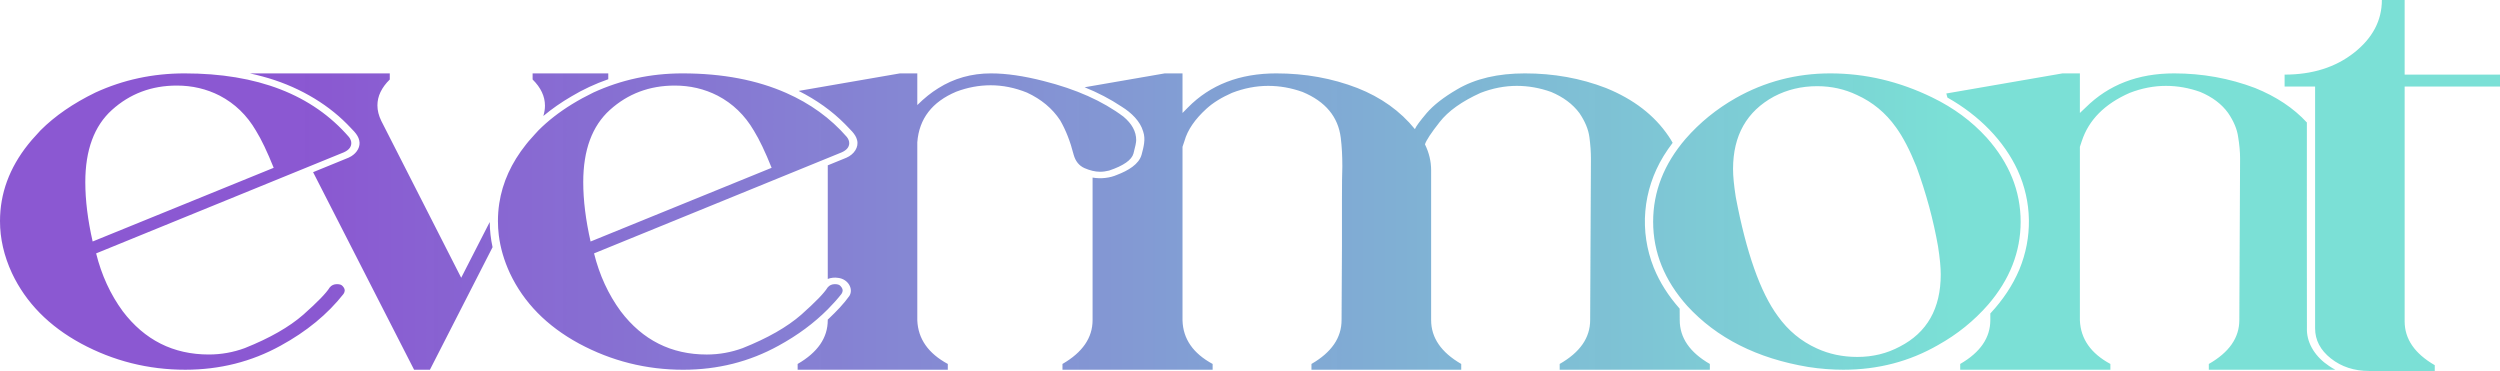
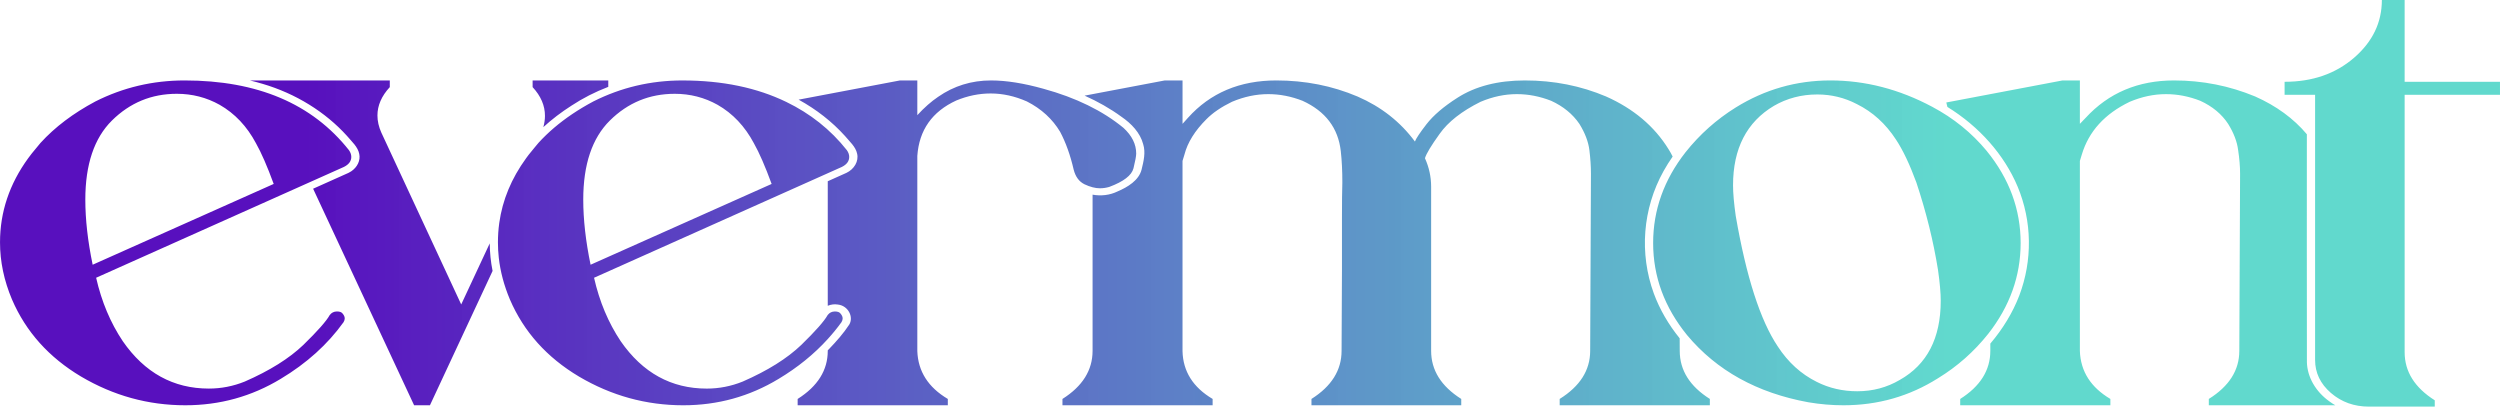
- <svg xmlns="http://www.w3.org/2000/svg" width="155" height="23" viewBox="0 0 155 23" fill="none">
-   <path d="M147.676 0C147.676 1.271 147.102 2.36 145.953 3.267C144.804 4.173 143.368 4.626 141.645 4.626V5.363H143.536V20.356C143.536 21.087 143.863 21.71 144.517 22.226C145.171 22.742 145.961 23 146.886 23H150.955V22.641C149.711 21.924 149.088 21.017 149.088 19.922V5.363H155V4.626H149.088V0H147.676ZM11.44 4.55C9.478 4.55 7.635 4.946 5.912 5.739C4.539 6.407 3.407 7.187 2.513 8.081C2.05 8.584 1.795 8.874 1.747 8.95C0.582 10.41 0 11.996 0 13.708C0 14.791 0.247 15.867 0.742 16.937C1.604 18.763 3.032 20.217 5.026 21.299C7.037 22.382 9.191 22.923 11.488 22.923C13.626 22.923 15.597 22.426 17.4 21.431C19.012 20.55 20.312 19.48 21.301 18.221C21.349 18.146 21.373 18.076 21.373 18.014C21.373 17.925 21.333 17.837 21.253 17.749C21.189 17.661 21.07 17.617 20.894 17.617C20.703 17.617 20.551 17.686 20.44 17.825C20.232 18.165 19.69 18.725 18.812 19.505C17.934 20.273 16.722 20.966 15.174 21.583C14.456 21.847 13.714 21.979 12.948 21.979C10.746 21.979 8.967 21.085 7.611 19.298C6.845 18.253 6.295 17.057 5.96 15.71L21.325 9.441C21.628 9.302 21.78 9.113 21.78 8.874C21.78 8.748 21.732 8.622 21.636 8.496C19.355 5.865 15.956 4.55 11.44 4.55ZM113.481 4.55C111.374 4.55 109.42 5.06 107.617 6.079C106.42 6.759 105.383 7.603 104.505 8.61C103.165 10.171 102.495 11.883 102.495 13.746C102.495 15.647 103.197 17.384 104.601 18.958C106.436 20.959 108.941 22.225 112.116 22.753C112.85 22.867 113.576 22.923 114.294 22.923C116.433 22.923 118.387 22.413 120.158 21.394C121.355 20.727 122.392 19.889 123.27 18.882C124.61 17.321 125.28 15.609 125.28 13.746C125.28 11.845 124.578 10.108 123.174 8.534C122.248 7.514 121.124 6.684 119.799 6.042C117.757 5.047 115.651 4.55 113.481 4.55ZM15.493 4.55C15.755 4.607 16.016 4.67 16.274 4.741C18.337 5.292 20.175 6.335 21.515 7.689C21.804 8.006 22.188 8.303 22.273 8.704C22.363 9.078 22.148 9.464 21.772 9.692C21.719 9.724 21.662 9.754 21.602 9.78C20.872 10.078 20.142 10.377 19.412 10.675L25.674 22.924H26.655L30.539 15.326C30.427 14.811 30.368 14.289 30.363 13.766L28.594 17.221L23.64 7.496C23.48 7.169 23.4 6.848 23.4 6.533C23.4 5.966 23.656 5.431 24.166 4.928V4.55H15.493ZM33.022 4.55V4.928C33.532 5.431 33.788 5.973 33.788 6.552C33.788 6.759 33.754 6.972 33.687 7.191C34.219 6.745 34.808 6.339 35.432 5.975C36.136 5.552 36.904 5.195 37.713 4.912V4.55H33.022ZM42.312 4.55C40.35 4.55 38.507 4.947 36.783 5.74C36.322 5.964 35.886 6.202 35.478 6.452C34.675 6.945 33.977 7.488 33.385 8.081C33.292 8.183 33.207 8.275 33.13 8.359L33.13 8.36C32.828 8.693 32.657 8.89 32.619 8.95C31.707 10.093 31.152 11.313 30.954 12.611V12.611C30.899 12.971 30.872 13.337 30.872 13.709C30.872 13.997 30.889 14.285 30.924 14.573V14.573C31.021 15.365 31.251 16.153 31.614 16.938C32.475 18.763 33.903 20.217 35.898 21.3C37.908 22.382 40.062 22.924 42.36 22.924C44.498 22.924 46.469 22.427 48.272 21.432C49.458 20.784 50.472 20.031 51.321 19.178C51.626 18.872 51.912 18.554 52.173 18.222C52.221 18.146 52.245 18.077 52.245 18.014C52.245 17.926 52.205 17.838 52.125 17.75C52.061 17.662 51.942 17.617 51.766 17.617C51.58 17.617 51.431 17.683 51.321 17.814C51.318 17.817 51.314 17.821 51.311 17.825C51.104 18.165 50.561 18.725 49.684 19.506C48.806 20.274 47.594 20.966 46.046 21.583C45.328 21.847 44.586 21.98 43.82 21.98C41.618 21.98 39.839 21.086 38.483 19.298C37.717 18.253 37.166 17.057 36.831 15.71L51.308 9.804L52.197 9.441C52.5 9.302 52.652 9.114 52.652 8.874C52.652 8.749 52.604 8.623 52.508 8.497C51.486 7.318 50.227 6.419 48.757 5.768C46.945 4.966 44.805 4.55 42.312 4.55ZM55.796 4.55L49.515 5.637C50.611 6.185 51.587 6.881 52.386 7.689C52.671 8.002 53.05 8.294 53.14 8.688C53.255 9.119 52.959 9.572 52.474 9.78C52.089 9.937 51.705 10.094 51.321 10.251V17.295C51.516 17.22 51.739 17.192 51.957 17.227C52.584 17.295 52.933 17.917 52.66 18.35C52.306 18.846 51.863 19.302 51.402 19.74C51.375 19.765 51.348 19.79 51.321 19.815V19.846C51.321 20.941 50.699 21.847 49.454 22.565V22.924H58.764V22.565C57.552 21.91 56.921 21.01 56.873 19.865V8.818C56.985 7.357 57.791 6.313 59.291 5.683C59.993 5.419 60.703 5.287 61.421 5.287C62.171 5.287 62.921 5.438 63.671 5.74C64.564 6.155 65.25 6.728 65.729 7.458C66.08 8.062 66.359 8.774 66.567 9.592C66.678 9.995 66.902 10.272 67.237 10.423C67.588 10.574 67.907 10.649 68.194 10.649C68.386 10.649 68.577 10.624 68.769 10.574C69.662 10.272 70.165 9.919 70.276 9.516C70.388 9.101 70.444 8.824 70.444 8.686C70.444 8.157 70.181 7.672 69.654 7.232C68.362 6.262 66.71 5.526 64.7 5.022C63.471 4.707 62.386 4.55 61.445 4.55C60.232 4.55 59.139 4.859 58.166 5.475C57.735 5.74 57.304 6.086 56.873 6.514V4.55H55.796ZM72.215 4.55L67.246 5.41C68.058 5.74 68.827 6.135 69.528 6.603C70.159 6.994 70.693 7.519 70.874 8.147C71.042 8.627 70.903 9.122 70.777 9.596C70.61 10.194 69.928 10.583 69.269 10.836C68.806 11.04 68.254 11.098 67.74 11.01V19.846C67.74 20.941 67.117 21.847 65.873 22.565V22.924H75.183V22.565C73.97 21.91 73.348 21.01 73.316 19.865V9.101L73.436 8.742C73.627 8.062 74.082 7.395 74.8 6.741C75.199 6.376 75.725 6.048 76.38 5.759C77.129 5.469 77.879 5.324 78.629 5.324C79.347 5.324 80.057 5.45 80.76 5.702C82.18 6.294 82.969 7.244 83.129 8.553C83.193 9.07 83.225 9.655 83.225 10.31C83.209 10.763 83.201 11.443 83.201 12.349V15.295L83.177 19.846C83.177 20.941 82.555 21.847 81.31 22.565V22.924H90.596V22.565C89.352 21.847 88.73 20.941 88.73 19.846V10.555C88.73 10.001 88.602 9.466 88.347 8.95C88.426 8.698 88.73 8.239 89.256 7.571C89.783 6.892 90.628 6.287 91.793 5.759C92.543 5.469 93.293 5.324 94.043 5.324C94.761 5.324 95.471 5.45 96.173 5.702C96.923 6.017 97.505 6.451 97.92 7.005C98.271 7.521 98.479 8.018 98.542 8.497C98.606 8.975 98.638 9.416 98.638 9.819L98.59 19.846C98.59 20.941 97.96 21.847 96.7 22.565V22.924H106.01V22.565C104.765 21.847 104.143 20.941 104.143 19.846L104.139 19.136C103.449 18.36 102.903 17.506 102.536 16.601C101.632 14.342 101.836 11.81 103.142 9.673C103.314 9.394 103.501 9.121 103.704 8.855C103.629 8.715 103.544 8.577 103.449 8.44C102.571 7.143 101.279 6.149 99.572 5.457C98.008 4.852 96.332 4.55 94.546 4.55C92.87 4.55 91.474 4.877 90.357 5.532C89.511 6.023 88.873 6.52 88.442 7.024C88.028 7.515 87.788 7.842 87.724 8.006C86.815 6.885 85.626 6.036 84.158 5.457C82.594 4.852 80.919 4.55 79.132 4.55C76.866 4.55 75.039 5.255 73.651 6.665L73.316 7.005V4.55H72.215ZM127.876 4.55L120.672 5.796L120.739 6.048C122.718 7.161 124.263 8.752 125.094 10.557C125.993 12.523 126.021 14.728 125.198 16.714C124.787 17.689 124.173 18.607 123.4 19.434V19.846C123.4 20.941 122.778 21.847 121.533 22.565V22.924H130.844V22.565C129.631 21.91 129.001 21.01 128.953 19.865V9.101L129.073 8.742C129.503 7.433 130.493 6.438 132.04 5.759C132.79 5.469 133.54 5.324 134.29 5.324C135.008 5.324 135.718 5.45 136.42 5.702C137.17 6.017 137.745 6.451 138.144 7.005C138.495 7.521 138.702 8.018 138.766 8.497C138.846 8.975 138.885 9.416 138.885 9.819L138.838 19.846C138.838 20.941 138.207 21.847 136.947 22.565V22.924H144.792C144.656 22.853 144.525 22.775 144.402 22.69C143.579 22.149 143.052 21.335 143.029 20.487C143.021 16.189 143.026 11.891 143.026 7.594C142.203 6.702 141.134 5.99 139.819 5.457C138.223 4.852 136.548 4.55 134.793 4.55C132.559 4.55 130.732 5.255 129.312 6.665L128.953 7.005V4.55H127.876ZM10.962 5.305C11.919 5.305 12.805 5.513 13.618 5.928C14.56 6.419 15.31 7.143 15.868 8.1C16.203 8.641 16.57 9.409 16.969 10.404L5.744 14.973C5.441 13.639 5.289 12.412 5.289 11.291C5.289 9.302 5.84 7.81 6.941 6.816C8.058 5.809 9.398 5.305 10.962 5.305ZM41.834 5.305C42.791 5.305 43.676 5.513 44.49 5.929C45.432 6.42 46.181 7.143 46.74 8.1C47.075 8.642 47.442 9.409 47.841 10.404L36.616 14.974C36.313 13.639 36.161 12.412 36.161 11.291C36.161 9.302 36.712 7.811 37.813 6.816C38.929 5.809 40.27 5.305 41.834 5.305ZM112.667 5.343C113.544 5.343 114.366 5.525 115.132 5.89C116.105 6.331 116.911 6.998 117.549 7.892C117.98 8.484 118.403 9.296 118.818 10.328C119.424 11.99 119.871 13.639 120.158 15.275C120.27 15.993 120.326 16.572 120.326 17.013C120.326 19.128 119.48 20.619 117.789 21.488C116.991 21.916 116.113 22.13 115.156 22.13C114.247 22.13 113.409 21.954 112.643 21.602C111.67 21.161 110.864 20.494 110.226 19.6C109.141 18.127 108.271 15.666 107.617 12.216C107.505 11.499 107.449 10.92 107.449 10.479C107.449 8.402 108.295 6.904 109.986 5.985C110.8 5.557 111.694 5.343 112.667 5.343Z" fill="url(#paint0_linear_2_5)" />
-   <defs>
-     <linearGradient id="paint0_linear_2_5" x1="-2.55295e-06" y1="11.5" x2="155" y2="11.5" gradientUnits="userSpaceOnUse">
-       <stop offset="0.122" stop-color="#5810BE" stop-opacity="0.7" />
-       <stop offset="0.78" stop-color="#4FD5C8" stop-opacity="0.75" />
+ <svg xmlns="http://www.w3.org/2000/svg" xmlns:xlink="http://www.w3.org/1999/xlink" width="185.746mm" height="30.212mm" viewBox="0 0 702.032 114.188" version="1.1" id="svg1" xml:space="preserve">
+   <defs id="defs1">
+     <linearGradient id="linearGradient118-2">
+       <stop style="stop-color:#5810be;stop-opacity:1;" offset="0.122" id="stop119" />
+       <stop style="stop-color:#4fd5c8;stop-opacity:0.897;" offset="0.78" id="stop5" />
    </linearGradient>
+     <linearGradient xlink:href="#linearGradient118-2" id="linearGradient11" x1="257.689" y1="517.385" x2="864.83" y2="517.385" gradientUnits="userSpaceOnUse" gradientTransform="matrix(1.156292,0,0,1,-87.72032,-120.5344)" />
  </defs>
+   <g id="layer1" style="display:inline" transform="translate(-210.244,-339.7567)">
+     <path id="text1" style="font-size:192px;font-family:Aesthetiva;-inkscape-font-specification:'Aesthetiva, Normal';display:inline;mix-blend-mode:normal;fill:url(#linearGradient11);fill-rule:nonzero;stroke:none;stroke-width:1.077;stroke-dasharray:none" d="m 879.105,339.757 c 0,6.312 -2.602,11.719 -7.805,16.219 -5.203,4.5 -11.707,6.75 -19.512,6.75 v 3.656 h 8.564 v 74.438 c 0,3.625 1.481,6.719 4.444,9.281 2.963,2.562 6.54,3.844 10.732,3.844 h 18.428 v -1.781 c -5.637,-3.562 -8.455,-8.062 -8.455,-13.5 v -72.281 h 26.775 v -3.656 h -26.775 v -22.969 z m -617.044,22.588 c -8.889,0 -17.236,1.969 -25.041,5.906 -6.215,3.312 -11.346,7.188 -15.393,11.625 -2.096,2.5 -3.252,3.938 -3.469,4.312 -5.276,7.25 -7.913,15.125 -7.913,23.625 0,5.375 1.12,10.719 3.36,16.031 3.902,9.062 10.37,16.281 19.404,21.656 9.106,5.375 18.862,8.062 29.269,8.062 9.684,0 18.609,-2.469 26.775,-7.406 7.299,-4.375 13.189,-9.688 17.67,-15.938 0.217,-0.375 0.325,-0.719 0.325,-1.031 0,-0.438 -0.181,-0.875 -0.542,-1.312 -0.289,-0.438 -0.831,-0.656 -1.626,-0.656 -0.867,0 -1.554,0.344 -2.06,1.031 -0.939,1.688 -3.397,4.469 -7.371,8.344 -3.975,3.812 -9.467,7.25 -16.477,10.312 -3.252,1.312 -6.613,1.969 -10.081,1.969 -9.973,0 -18.031,-4.438 -24.174,-13.312 -3.469,-5.188 -5.962,-11.125 -7.48,-17.812 l 69.594,-31.125 c 1.373,-0.688 2.06,-1.625 2.06,-2.812 0,-0.625 -0.217,-1.25 -0.65,-1.875 -10.334,-13.062 -25.727,-19.594 -46.179,-19.594 z m 462.164,0 c -9.539,0 -18.392,2.531 -26.559,7.594 -5.42,3.375 -10.118,7.562 -14.092,12.562 -6.071,7.75 -9.106,16.25 -9.106,25.5 0,9.438 3.18,18.062 9.539,25.875 8.311,9.938 19.657,16.219 34.038,18.844 3.324,0.562 6.613,0.844 9.865,0.844 9.684,0 18.537,-2.531 26.559,-7.594 5.42,-3.312 10.118,-7.469 14.092,-12.469 6.071,-7.75 9.106,-16.25 9.106,-25.5 0,-9.438 -3.18,-18.062 -9.539,-25.875 -4.192,-5.062 -9.286,-9.188 -15.285,-12.375 -9.25,-4.938 -18.79,-7.406 -28.618,-7.406 z m -443.811,0.002 c 1.19,0.282 2.369,0.596 3.537,0.945 9.345,2.74 17.669,7.917 23.738,14.637 1.309,1.576 3.051,3.05 3.433,5.041 0.409,1.856 -0.564,3.772 -2.265,4.904 -0.243,0.161 -0.502,0.308 -0.772,0.436 -3.305,1.481 -6.611,2.963 -9.917,4.443 l 28.361,60.812 h 4.444 l 17.591,-37.719 c -0.508,-2.558 -0.777,-5.15 -0.799,-7.744 l -8.01,17.15 -22.439,-48.281 c -0.723,-1.625 -1.084,-3.219 -1.084,-4.781 0,-2.812 1.156,-5.469 3.469,-7.969 v -1.875 z m 79.393,0 v 1.875 c 2.313,2.5 3.469,5.188 3.469,8.062 0,1.028 -0.153,2.087 -0.458,3.174 2.414,-2.214 5.078,-4.229 7.907,-6.037 3.189,-2.101 6.666,-3.873 10.33,-5.275 v -1.799 z m 42.078,0 c -8.889,0 -17.236,1.969 -25.041,5.906 -2.092,1.115 -4.064,2.294 -5.91,3.537 -3.639,2.449 -6.798,5.144 -9.483,8.088 -0.422,0.503 -0.806,0.964 -1.152,1.381 l -0.002,0.004 c -1.368,1.651 -2.142,2.629 -2.315,2.928 -4.13,5.675 -6.644,11.733 -7.541,18.174 v 0.002 c -0.249,1.787 -0.373,3.603 -0.373,5.449 0,1.433 0.078,2.862 0.237,4.291 v 0.002 c 0.438,3.929 1.481,7.843 3.123,11.738 3.902,9.062 10.37,16.281 19.404,21.656 9.106,5.375 18.862,8.062 29.269,8.062 9.684,0 18.609,-2.469 26.775,-7.406 5.371,-3.22 9.965,-6.956 13.81,-11.191 1.38,-1.52 2.676,-3.095 3.86,-4.746 0.217,-0.375 0.325,-0.719 0.325,-1.031 0,-0.438 -0.181,-0.875 -0.542,-1.312 -0.289,-0.438 -0.831,-0.656 -1.626,-0.656 -0.843,0 -1.515,0.325 -2.017,0.975 -0.014,0.018 -0.029,0.037 -0.043,0.057 -0.939,1.688 -3.397,4.469 -7.371,8.344 -3.975,3.812 -9.467,7.25 -16.477,10.312 -3.252,1.312 -6.613,1.969 -10.081,1.969 -9.973,0 -18.031,-4.438 -24.174,-13.312 -3.469,-5.188 -5.962,-11.125 -7.48,-17.812 l 65.57,-29.324 4.024,-1.801 c 1.373,-0.688 2.06,-1.625 2.06,-2.812 0,-0.625 -0.217,-1.25 -0.65,-1.875 -4.629,-5.851 -10.331,-10.317 -16.99,-13.547 -8.207,-3.981 -17.899,-6.047 -29.19,-6.047 z m 61.073,0 -28.449,5.395 c 4.962,2.721 9.384,6.18 13.004,10.188 1.289,1.556 3.004,3.006 3.415,4.959 0.521,2.143 -0.823,4.391 -3.019,5.422 -1.74,0.78 -3.481,1.56 -5.221,2.34 v 34.973 c 0.883,-0.372 1.892,-0.514 2.882,-0.34 2.84,0.336 4.421,3.425 3.184,5.574 -1.606,2.463 -3.609,4.731 -5.698,6.904 -0.123,0.124 -0.244,0.248 -0.368,0.371 v 0.152 c 0,5.438 -2.818,9.938 -8.455,13.5 v 1.781 h 42.169 v -1.781 c -5.492,-3.25 -8.347,-7.719 -8.564,-13.406 v -54.844 c 0.506,-7.25 4.155,-12.438 10.949,-15.562 3.18,-1.312 6.396,-1.969 9.648,-1.969 3.397,0 6.793,0.75 10.19,2.25 4.047,2.062 7.155,4.906 9.323,8.531 1.59,3 2.855,6.531 3.794,10.594 0.506,2 1.518,3.375 3.035,4.125 1.59,0.75 3.035,1.125 4.336,1.125 0.867,0 1.734,-0.125 2.602,-0.375 4.047,-1.5 6.323,-3.25 6.829,-5.25 0.506,-2.062 0.759,-3.438 0.759,-4.125 0,-2.625 -1.192,-5.031 -3.577,-7.219 -5.854,-4.812 -13.334,-8.469 -22.439,-10.969 -5.565,-1.562 -10.479,-2.344 -14.743,-2.344 -5.492,0 -10.443,1.531 -14.851,4.594 -1.951,1.312 -3.902,3.031 -5.854,5.156 v -9.75 z m 74.364,0 -22.507,4.268 c 3.679,1.642 7.161,3.601 10.337,5.922 2.856,1.944 5.276,4.548 6.098,7.666 0.761,2.383 0.131,4.842 -0.44,7.197 -0.756,2.97 -3.844,4.898 -6.832,6.154 -2.095,1.015 -4.596,1.3 -6.926,0.865 v 43.865 c 0,5.438 -2.818,9.938 -8.455,13.5 v 1.781 h 42.169 v -1.781 c -5.492,-3.25 -8.311,-7.719 -8.455,-13.406 v -53.438 l 0.542,-1.781 c 0.867,-3.375 2.927,-6.688 6.179,-9.938 1.807,-1.812 4.192,-3.438 7.155,-4.875 3.397,-1.438 6.793,-2.156 10.19,-2.156 3.252,0 6.468,0.625 9.648,1.875 6.432,2.938 10.009,7.656 10.732,14.156 0.289,2.562 0.434,5.469 0.434,8.719 -0.072,2.25 -0.108,5.625 -0.108,10.125 v 14.625 l -0.108,22.594 c 0,5.438 -2.818,9.938 -8.455,13.5 v 1.781 h 42.06 v -1.781 c -5.637,-3.562 -8.455,-8.062 -8.455,-13.5 v -46.125 c 0,-2.75 -0.578,-5.406 -1.734,-7.969 0.361,-1.25 1.734,-3.531 4.119,-6.844 2.385,-3.375 6.215,-6.375 11.491,-9 3.397,-1.438 6.793,-2.156 10.19,-2.156 3.252,0 6.468,0.625 9.648,1.875 3.397,1.562 6.034,3.719 7.913,6.469 1.59,2.562 2.529,5.031 2.818,7.406 0.289,2.375 0.434,4.562 0.434,6.562 l -0.217,49.781 c 0,5.438 -2.855,9.938 -8.564,13.5 v 1.781 h 42.169 v -1.781 c -5.637,-3.562 -8.455,-8.062 -8.455,-13.5 l -0.018,-3.521 c -3.126,-3.852 -5.6,-8.097 -7.258,-12.588 -4.095,-11.215 -3.172,-23.784 2.744,-34.393 0.776,-1.386 1.625,-2.743 2.543,-4.062 -0.339,-0.695 -0.723,-1.382 -1.154,-2.061 -3.975,-6.438 -9.828,-11.375 -17.561,-14.812 -7.082,-3 -14.67,-4.5 -22.765,-4.5 -7.588,0 -13.912,1.625 -18.97,4.875 -3.83,2.438 -6.721,4.906 -8.672,7.406 -1.879,2.438 -2.963,4.062 -3.252,4.875 -4.119,-5.562 -9.503,-9.781 -16.152,-12.656 -7.082,-3 -14.67,-4.5 -22.765,-4.5 -10.262,0 -18.537,3.5 -24.824,10.5 l -1.518,1.688 v -12.188 z m 252.101,0 -32.629,6.188 0.303,1.248 c 8.966,5.528 15.963,13.427 19.727,22.385 4.073,9.763 4.197,20.71 0.47,30.568 -1.861,4.843 -4.643,9.4 -8.141,13.506 v 2.043 c 0,5.438 -2.818,9.938 -8.455,13.5 v 1.781 h 42.169 v -1.781 c -5.492,-3.25 -8.347,-7.719 -8.564,-13.406 v -53.438 l 0.542,-1.781 c 1.951,-6.5 6.432,-11.438 13.442,-14.812 3.397,-1.438 6.793,-2.156 10.19,-2.156 3.252,0 6.468,0.625 9.648,1.875 3.397,1.562 5.998,3.719 7.805,6.469 1.59,2.562 2.529,5.031 2.818,7.406 0.361,2.375 0.542,4.562 0.542,6.562 l -0.217,49.781 c 0,5.438 -2.855,9.938 -8.564,13.5 v 1.781 h 35.533 c -0.618,-0.35 -1.21,-0.737 -1.768,-1.162 -3.726,-2.682 -6.115,-6.727 -6.22,-10.938 -0.033,-21.335 -0.012,-42.672 -0.013,-64.008 -3.727,-4.427 -8.568,-7.964 -14.524,-10.611 -7.227,-3 -14.815,-4.5 -22.764,-4.5 -10.118,0 -18.392,3.5 -24.824,10.5 l -1.626,1.688 v -12.188 z m -529.532,3.748 c 4.336,0 8.347,1.031 12.033,3.094 4.264,2.438 7.66,6.031 10.19,10.781 1.518,2.688 3.18,6.5 4.987,11.438 l -50.841,22.688 c -1.373,-6.625 -2.06,-12.719 -2.06,-18.281 0,-9.875 2.493,-17.281 7.48,-22.219 5.059,-5 11.129,-7.5 18.212,-7.5 z m 139.826,0.002 c 4.336,0 8.347,1.031 12.033,3.094 4.264,2.438 7.66,6.031 10.19,10.781 1.518,2.688 3.18,6.5 4.987,11.438 l -50.841,22.688 c -1.373,-6.625 -2.06,-12.719 -2.06,-18.281 0,-9.875 2.493,-17.281 7.48,-22.219 5.059,-5 11.129,-7.5 18.212,-7.5 z m 320.821,0.186 c 3.975,0 7.697,0.906 11.165,2.719 4.408,2.188 8.058,5.5 10.949,9.938 1.951,2.938 3.866,6.969 5.745,12.094 2.746,8.25 4.77,16.438 6.071,24.562 0.506,3.562 0.759,6.438 0.759,8.625 0,10.5 -3.83,17.906 -11.491,22.219 -3.613,2.125 -7.588,3.188 -11.924,3.188 -4.119,0 -7.913,-0.875 -11.382,-2.625 -4.408,-2.188 -8.058,-5.5 -10.949,-9.938 -4.914,-7.312 -8.853,-19.531 -11.816,-36.656 -0.506,-3.562 -0.759,-6.438 -0.759,-8.625 0,-10.312 3.83,-17.75 11.491,-22.312 3.686,-2.125 7.733,-3.188 12.141,-3.188 z" />
+   </g>
</svg>
